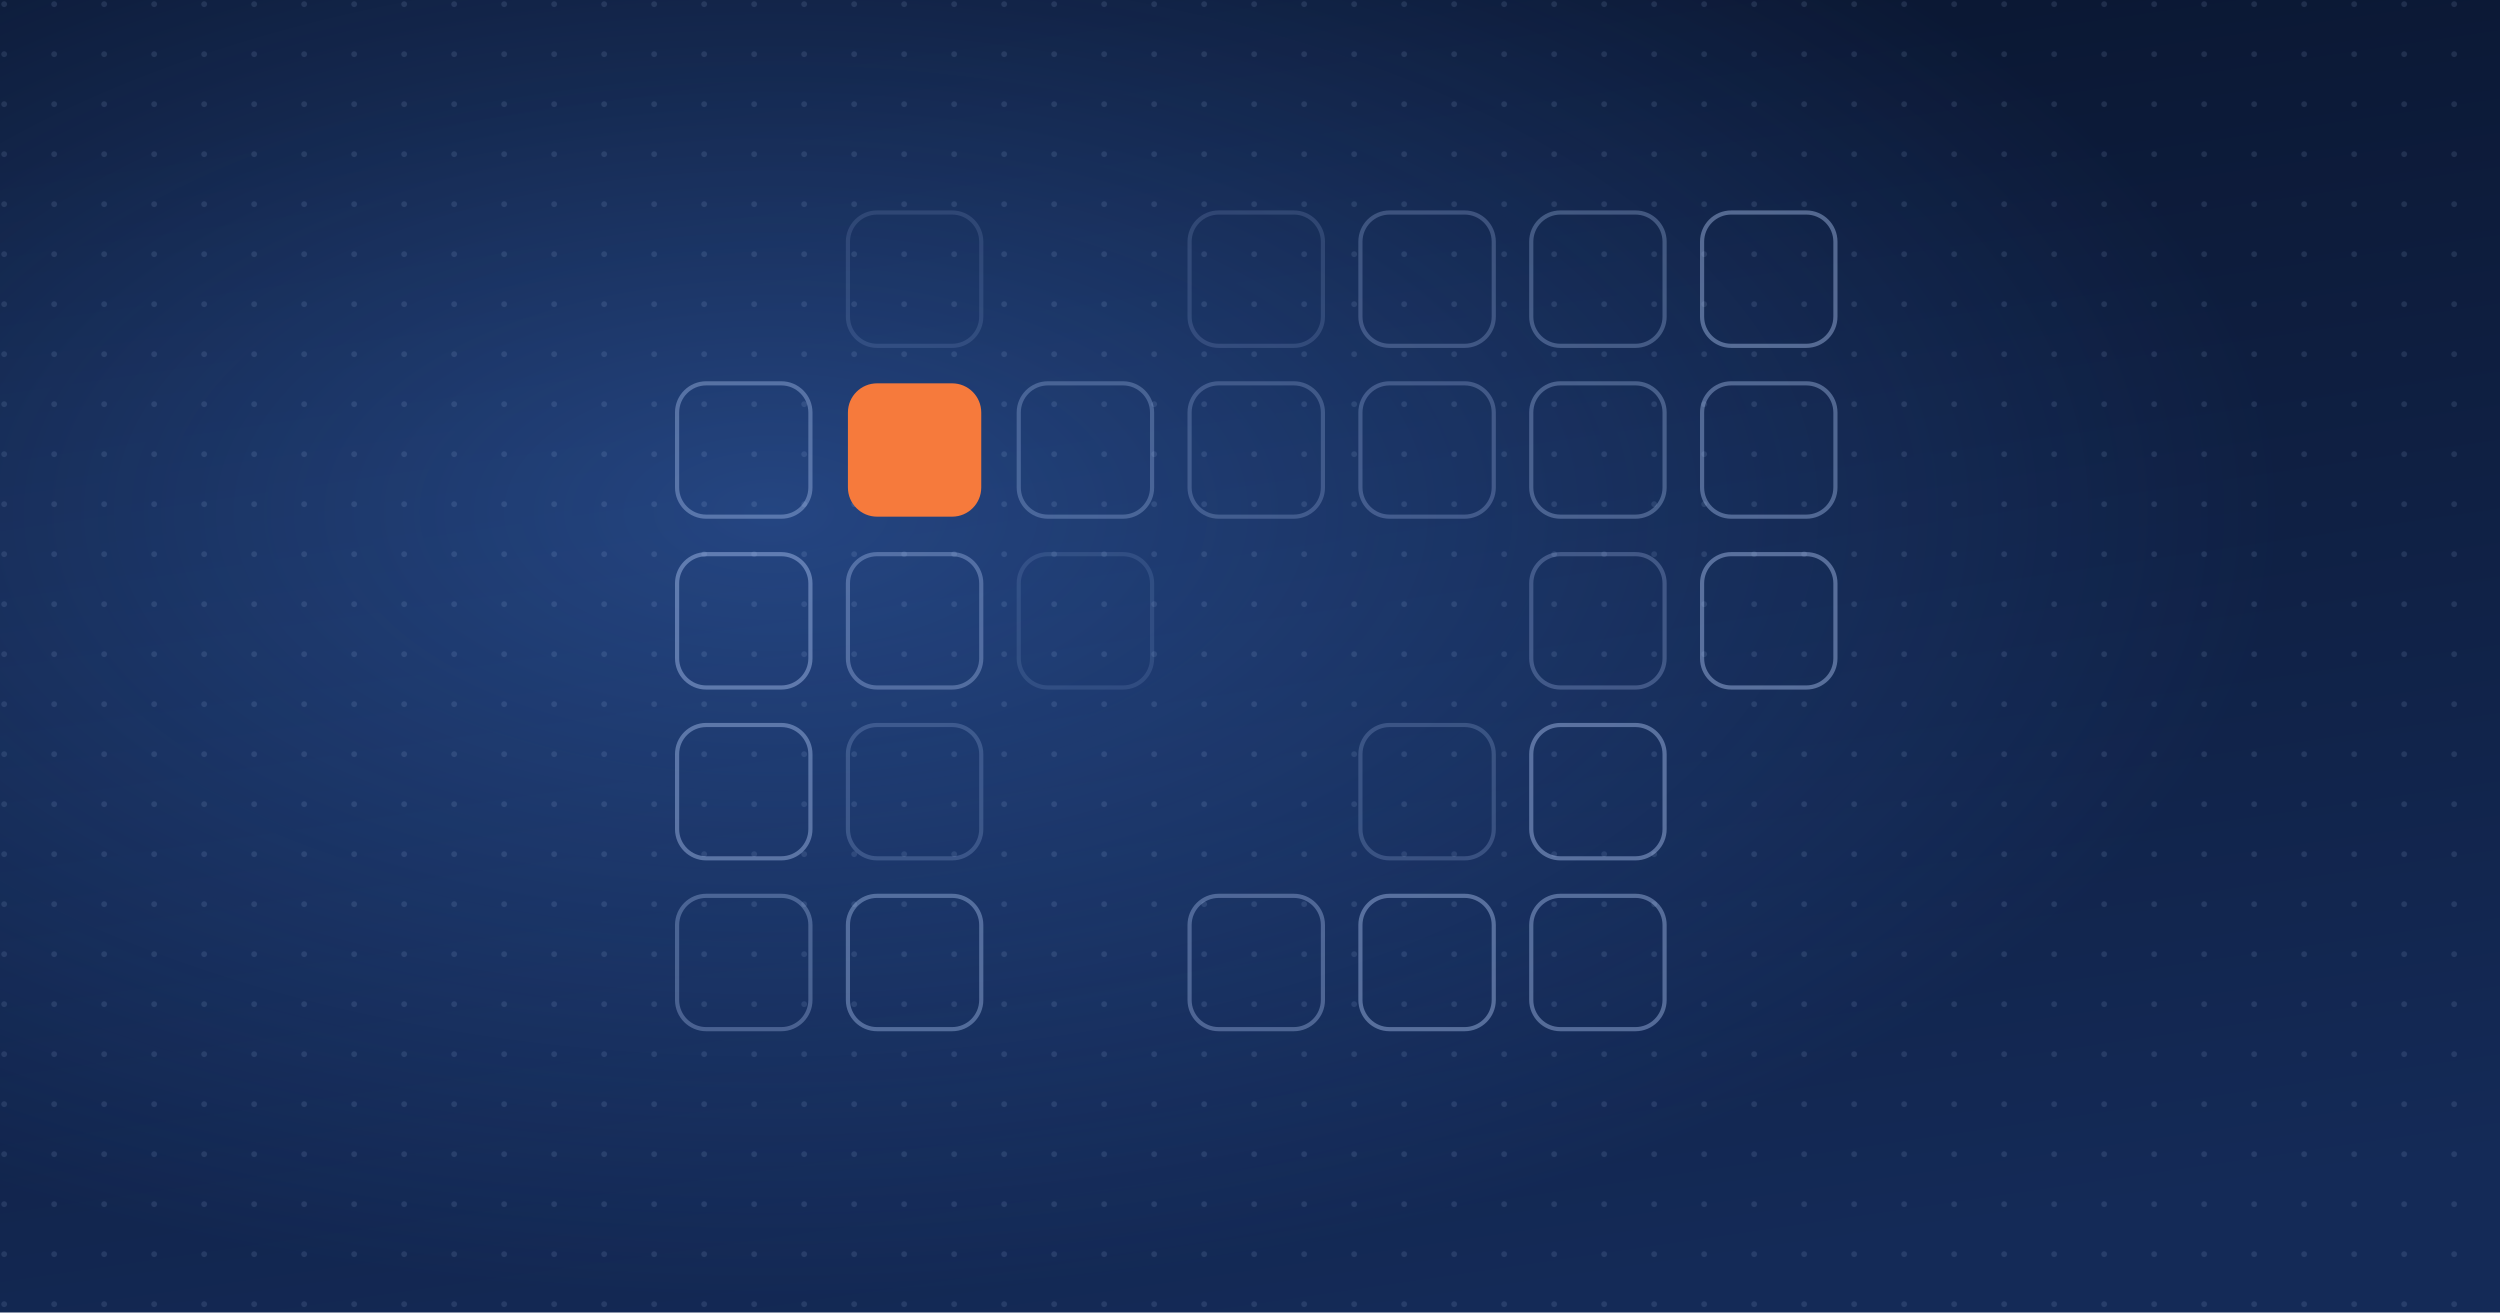
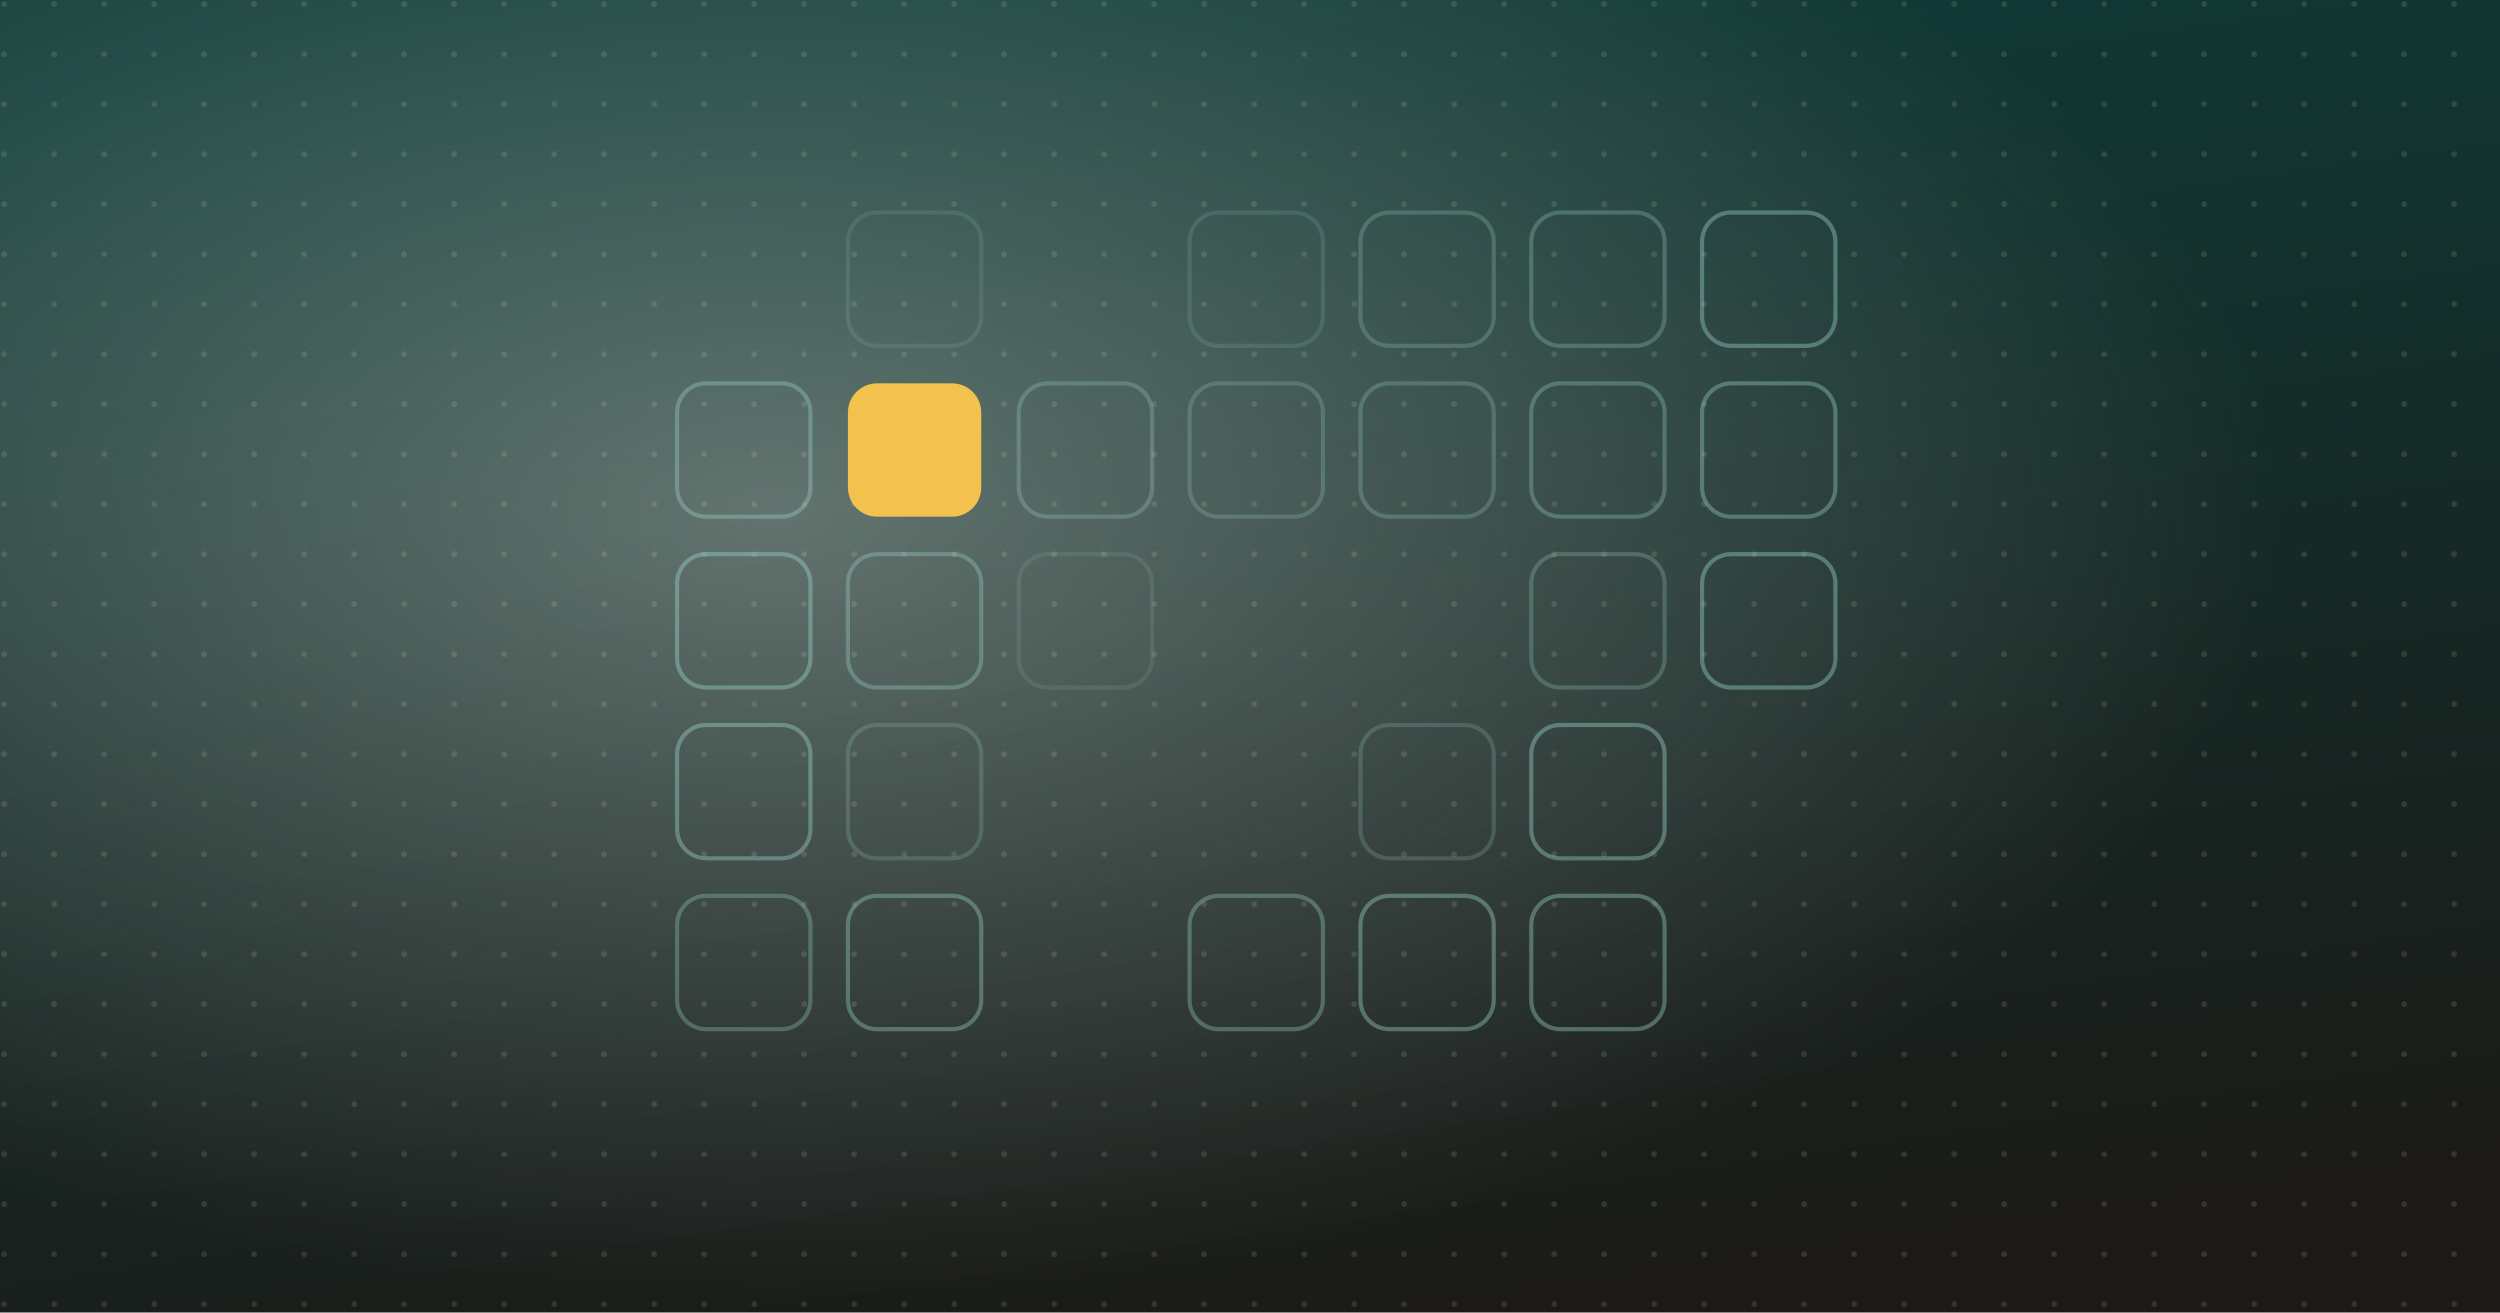
<svg xmlns="http://www.w3.org/2000/svg" viewBox="0 0 1200 630" width="1200" height="630" role="img" aria-hidden="true">
  <defs>
    <linearGradient id="bg" gradientTransform="rotate(75 .5 .5)">
-       <stop offset="0" stop-color="#0a1630" />
-       <stop offset="1" stop-color="#142a57" />
+       <stop offset="0" stop-color="#0f3b37" />
+       <stop offset="1" stop-color="#1b1a17" />
    </linearGradient>
    <radialGradient id="glow" cx=".31" cy=".39" r=".6">
-       <stop offset="0" stop-color="#4f90ff" stop-opacity=".35" />
-       <stop offset="1" stop-color="#4f90ff" stop-opacity="0" />
+       <stop offset="0" stop-color="#f6f3ec" stop-opacity=".35" />
+       <stop offset="1" stop-color="#f6f3ec" stop-opacity="0" />
    </radialGradient>
    <pattern id="dots" width="24" height="24" patternUnits="userSpaceOnUse">
-       <circle cx="2" cy="2" r="1.4" fill="#bcd3ff" fill-opacity=".12" />
+       <circle cx="2" cy="2" r="1.4" fill="#f6f3ec" fill-opacity=".12" />
    </pattern>
  </defs>
  <rect width="1200" height="630" fill="url(#bg)" />
  <rect width="1200" height="630" fill="url(#glow)" />
  <rect width="1200" height="630" fill="url(#dots)" />
-   <rect x="407" y="102" width="64" height="64" rx="14" fill="none" stroke="#bcd3ff" stroke-width="2" stroke-opacity=".13" />
-   <rect x="571" y="102" width="64" height="64" rx="14" fill="none" stroke="#bcd3ff" stroke-width="2" stroke-opacity=".15" />
-   <rect x="653" y="102" width="64" height="64" rx="14" fill="none" stroke="#bcd3ff" stroke-width="2" stroke-opacity=".24" />
-   <rect x="735" y="102" width="64" height="64" rx="14" fill="none" stroke="#bcd3ff" stroke-width="2" stroke-opacity=".28" />
-   <rect x="817" y="102" width="64" height="64" rx="14" fill="none" stroke="#bcd3ff" stroke-width="2" stroke-opacity=".39" />
-   <rect x="325" y="184" width="64" height="64" rx="14" fill="none" stroke="#bcd3ff" stroke-width="2" stroke-opacity=".35" />
-   <rect x="407" y="184" width="64" height="64" rx="14" fill="#f67a3c" />
-   <rect x="489" y="184" width="64" height="64" rx="14" fill="none" stroke="#bcd3ff" stroke-width="2" stroke-opacity=".27" />
-   <rect x="571" y="184" width="64" height="64" rx="14" fill="none" stroke="#bcd3ff" stroke-width="2" stroke-opacity=".23" />
-   <rect x="653" y="184" width="64" height="64" rx="14" fill="none" stroke="#bcd3ff" stroke-width="2" stroke-opacity=".25" />
-   <rect x="735" y="184" width="64" height="64" rx="14" fill="none" stroke="#bcd3ff" stroke-width="2" stroke-opacity=".30" />
-   <rect x="817" y="184" width="64" height="64" rx="14" fill="none" stroke="#bcd3ff" stroke-width="2" stroke-opacity=".36" />
-   <rect x="325" y="266" width="64" height="64" rx="14" fill="none" stroke="#bcd3ff" stroke-width="2" stroke-opacity=".40" />
-   <rect x="407" y="266" width="64" height="64" rx="14" fill="none" stroke="#bcd3ff" stroke-width="2" stroke-opacity=".32" />
-   <rect x="489" y="266" width="64" height="64" rx="14" fill="none" stroke="#bcd3ff" stroke-width="2" stroke-opacity=".12" />
-   <rect x="735" y="266" width="64" height="64" rx="14" fill="none" stroke="#bcd3ff" stroke-width="2" stroke-opacity=".25" />
-   <rect x="817" y="266" width="64" height="64" rx="14" fill="none" stroke="#bcd3ff" stroke-width="2" stroke-opacity=".40" />
-   <rect x="325" y="348" width="64" height="64" rx="14" fill="none" stroke="#bcd3ff" stroke-width="2" stroke-opacity=".39" />
-   <rect x="407" y="348" width="64" height="64" rx="14" fill="none" stroke="#bcd3ff" stroke-width="2" stroke-opacity=".20" />
-   <rect x="653" y="348" width="64" height="64" rx="14" fill="none" stroke="#bcd3ff" stroke-width="2" stroke-opacity=".20" />
-   <rect x="735" y="348" width="64" height="64" rx="14" fill="none" stroke="#bcd3ff" stroke-width="2" stroke-opacity=".40" />
-   <rect x="325" y="430" width="64" height="64" rx="14" fill="none" stroke="#bcd3ff" stroke-width="2" stroke-opacity=".30" />
-   <rect x="407" y="430" width="64" height="64" rx="14" fill="none" stroke="#bcd3ff" stroke-width="2" stroke-opacity=".36" />
-   <rect x="571" y="430" width="64" height="64" rx="14" fill="none" stroke="#bcd3ff" stroke-width="2" stroke-opacity=".33" />
-   <rect x="653" y="430" width="64" height="64" rx="14" fill="none" stroke="#bcd3ff" stroke-width="2" stroke-opacity=".39" />
-   <rect x="735" y="430" width="64" height="64" rx="14" fill="none" stroke="#bcd3ff" stroke-width="2" stroke-opacity=".38" />
+   <rect x="407" y="102" width="64" height="64" rx="14" fill="none" stroke="#9fd8cf" stroke-width="2" stroke-opacity=".13" />
+   <rect x="571" y="102" width="64" height="64" rx="14" fill="none" stroke="#9fd8cf" stroke-width="2" stroke-opacity=".15" />
+   <rect x="653" y="102" width="64" height="64" rx="14" fill="none" stroke="#9fd8cf" stroke-width="2" stroke-opacity=".24" />
+   <rect x="735" y="102" width="64" height="64" rx="14" fill="none" stroke="#9fd8cf" stroke-width="2" stroke-opacity=".28" />
+   <rect x="817" y="102" width="64" height="64" rx="14" fill="none" stroke="#9fd8cf" stroke-width="2" stroke-opacity=".39" />
+   <rect x="325" y="184" width="64" height="64" rx="14" fill="none" stroke="#9fd8cf" stroke-width="2" stroke-opacity=".35" />
+   <rect x="407" y="184" width="64" height="64" rx="14" fill="#f2c14e" />
+   <rect x="489" y="184" width="64" height="64" rx="14" fill="none" stroke="#9fd8cf" stroke-width="2" stroke-opacity=".27" />
+   <rect x="571" y="184" width="64" height="64" rx="14" fill="none" stroke="#9fd8cf" stroke-width="2" stroke-opacity=".23" />
+   <rect x="653" y="184" width="64" height="64" rx="14" fill="none" stroke="#9fd8cf" stroke-width="2" stroke-opacity=".25" />
+   <rect x="735" y="184" width="64" height="64" rx="14" fill="none" stroke="#9fd8cf" stroke-width="2" stroke-opacity=".30" />
+   <rect x="817" y="184" width="64" height="64" rx="14" fill="none" stroke="#9fd8cf" stroke-width="2" stroke-opacity=".36" />
+   <rect x="325" y="266" width="64" height="64" rx="14" fill="none" stroke="#9fd8cf" stroke-width="2" stroke-opacity=".40" />
+   <rect x="407" y="266" width="64" height="64" rx="14" fill="none" stroke="#9fd8cf" stroke-width="2" stroke-opacity=".32" />
+   <rect x="489" y="266" width="64" height="64" rx="14" fill="none" stroke="#9fd8cf" stroke-width="2" stroke-opacity=".12" />
+   <rect x="735" y="266" width="64" height="64" rx="14" fill="none" stroke="#9fd8cf" stroke-width="2" stroke-opacity=".25" />
+   <rect x="817" y="266" width="64" height="64" rx="14" fill="none" stroke="#9fd8cf" stroke-width="2" stroke-opacity=".40" />
+   <rect x="325" y="348" width="64" height="64" rx="14" fill="none" stroke="#9fd8cf" stroke-width="2" stroke-opacity=".39" />
+   <rect x="407" y="348" width="64" height="64" rx="14" fill="none" stroke="#9fd8cf" stroke-width="2" stroke-opacity=".20" />
+   <rect x="653" y="348" width="64" height="64" rx="14" fill="none" stroke="#9fd8cf" stroke-width="2" stroke-opacity=".20" />
+   <rect x="735" y="348" width="64" height="64" rx="14" fill="none" stroke="#9fd8cf" stroke-width="2" stroke-opacity=".40" />
+   <rect x="325" y="430" width="64" height="64" rx="14" fill="none" stroke="#9fd8cf" stroke-width="2" stroke-opacity=".30" />
+   <rect x="407" y="430" width="64" height="64" rx="14" fill="none" stroke="#9fd8cf" stroke-width="2" stroke-opacity=".36" />
+   <rect x="571" y="430" width="64" height="64" rx="14" fill="none" stroke="#9fd8cf" stroke-width="2" stroke-opacity=".33" />
+   <rect x="653" y="430" width="64" height="64" rx="14" fill="none" stroke="#9fd8cf" stroke-width="2" stroke-opacity=".39" />
+   <rect x="735" y="430" width="64" height="64" rx="14" fill="none" stroke="#9fd8cf" stroke-width="2" stroke-opacity=".38" />
</svg>
